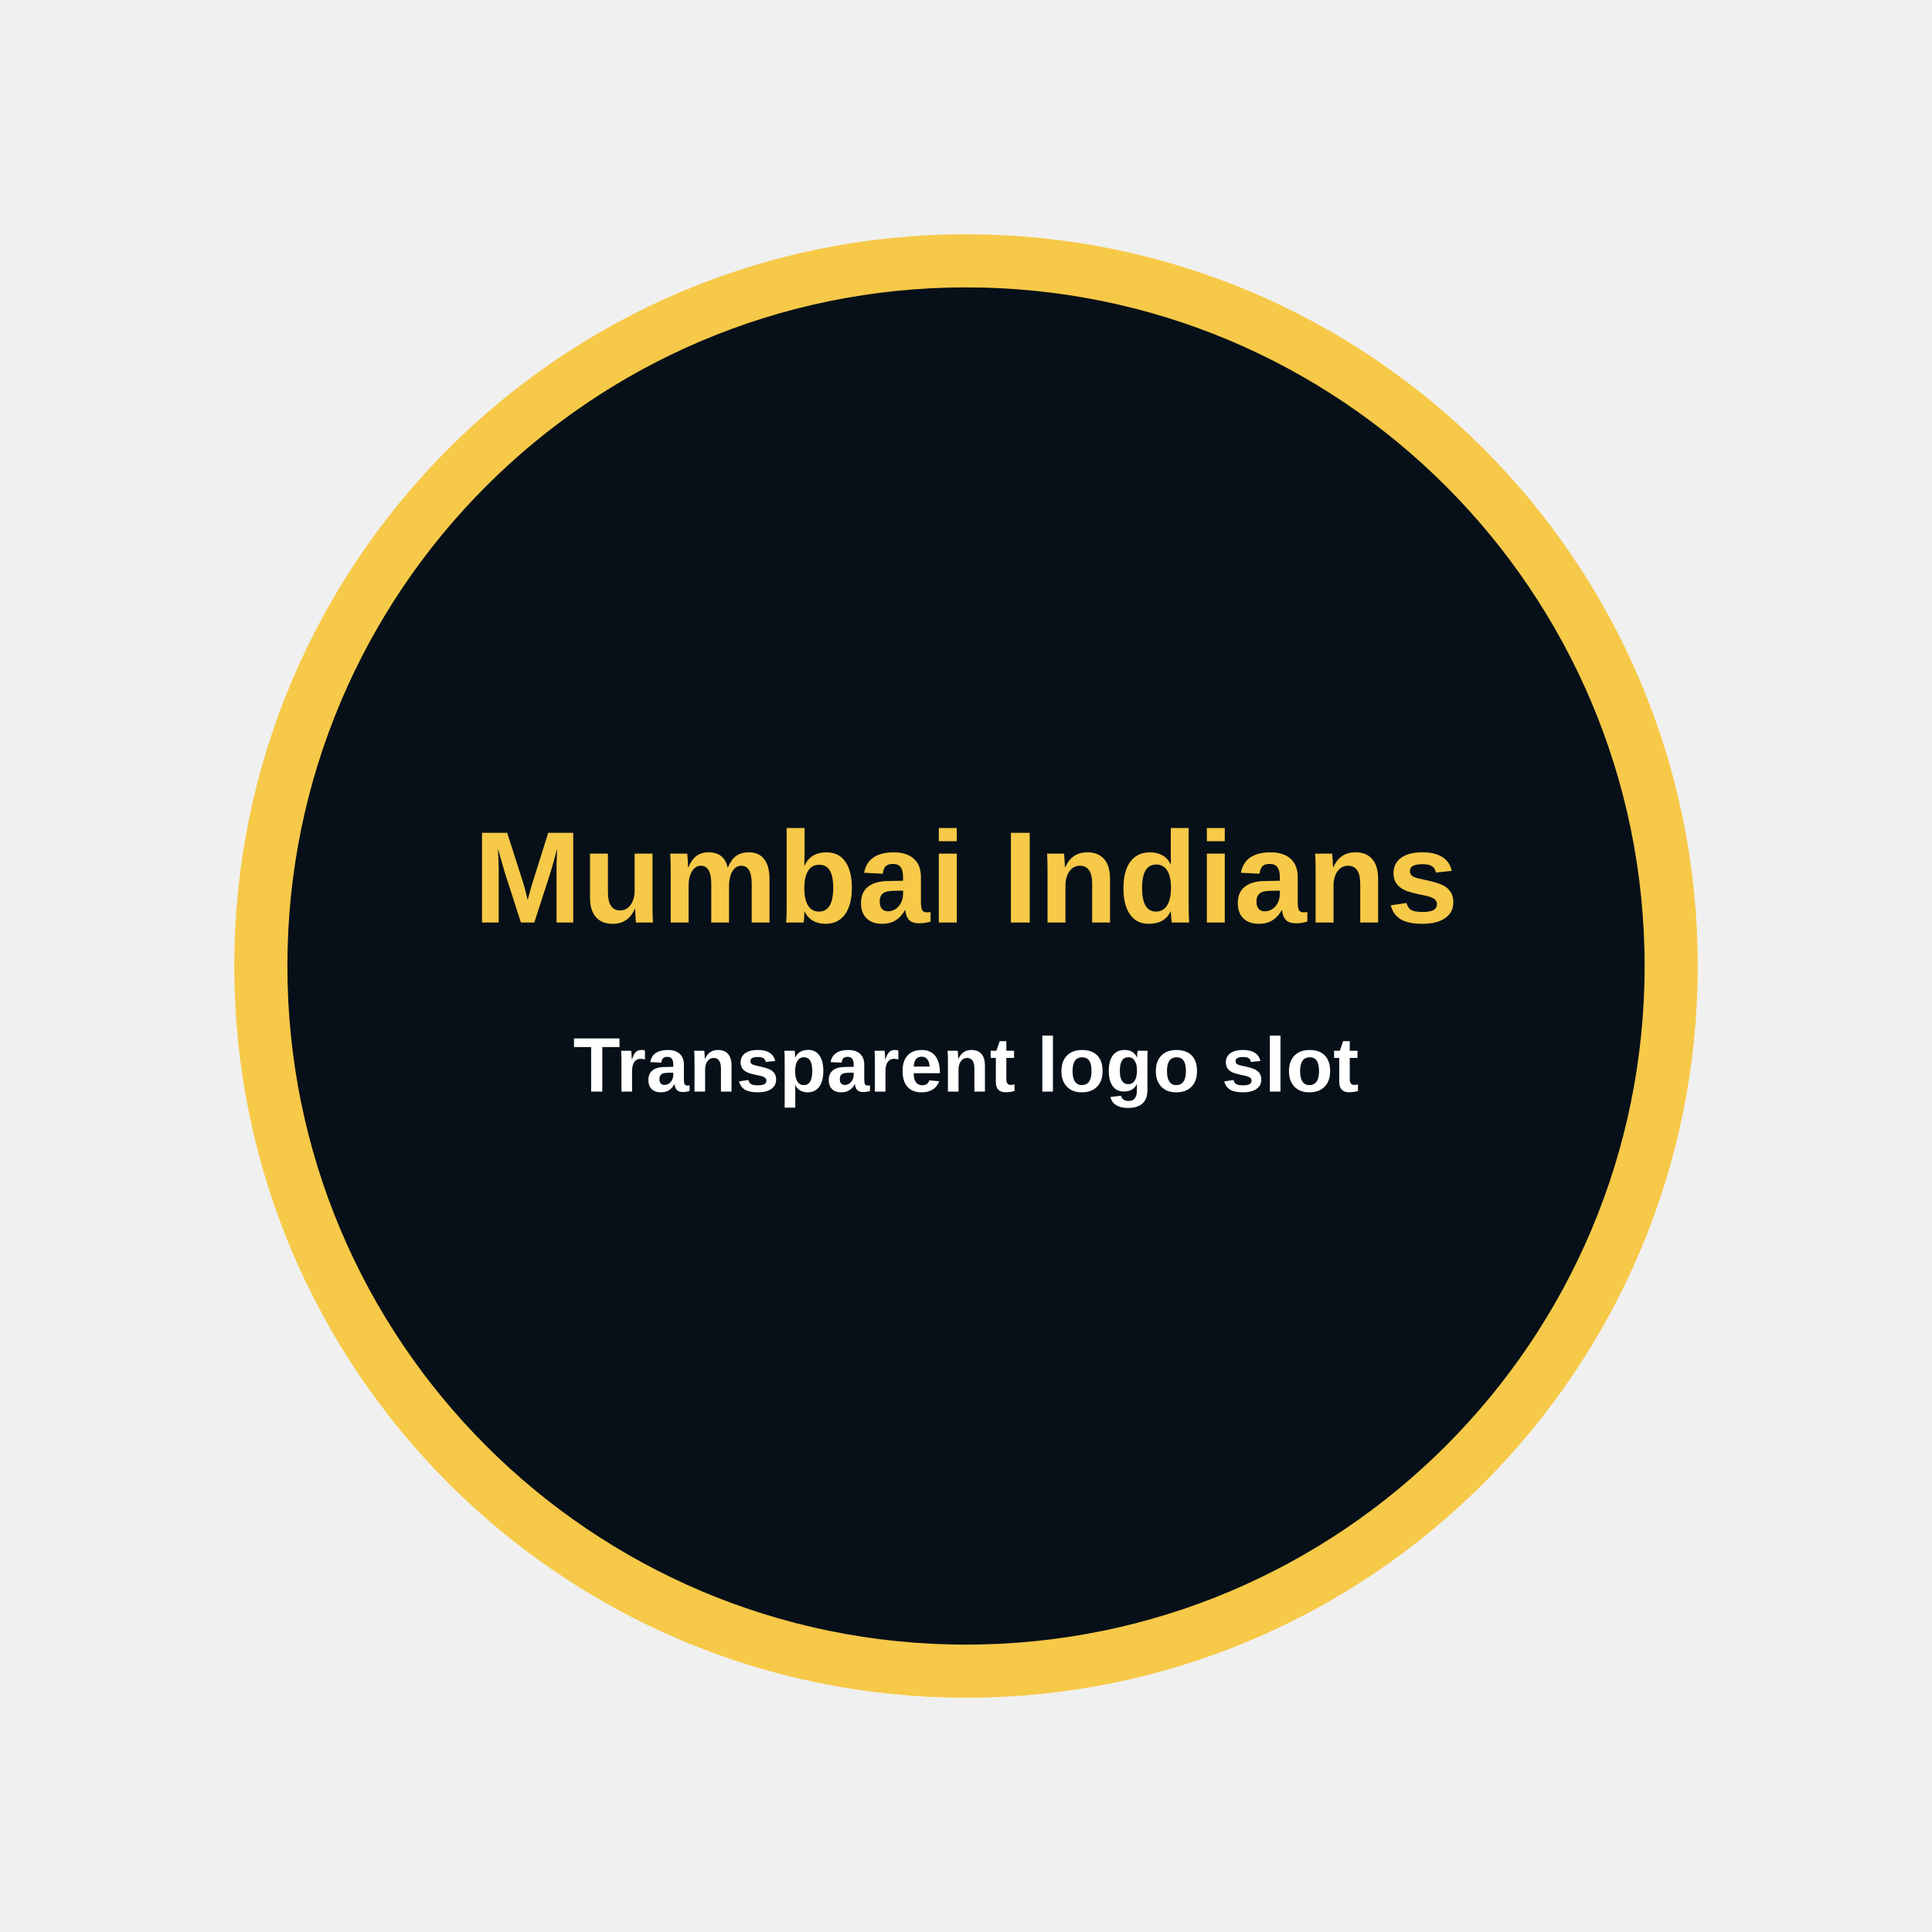
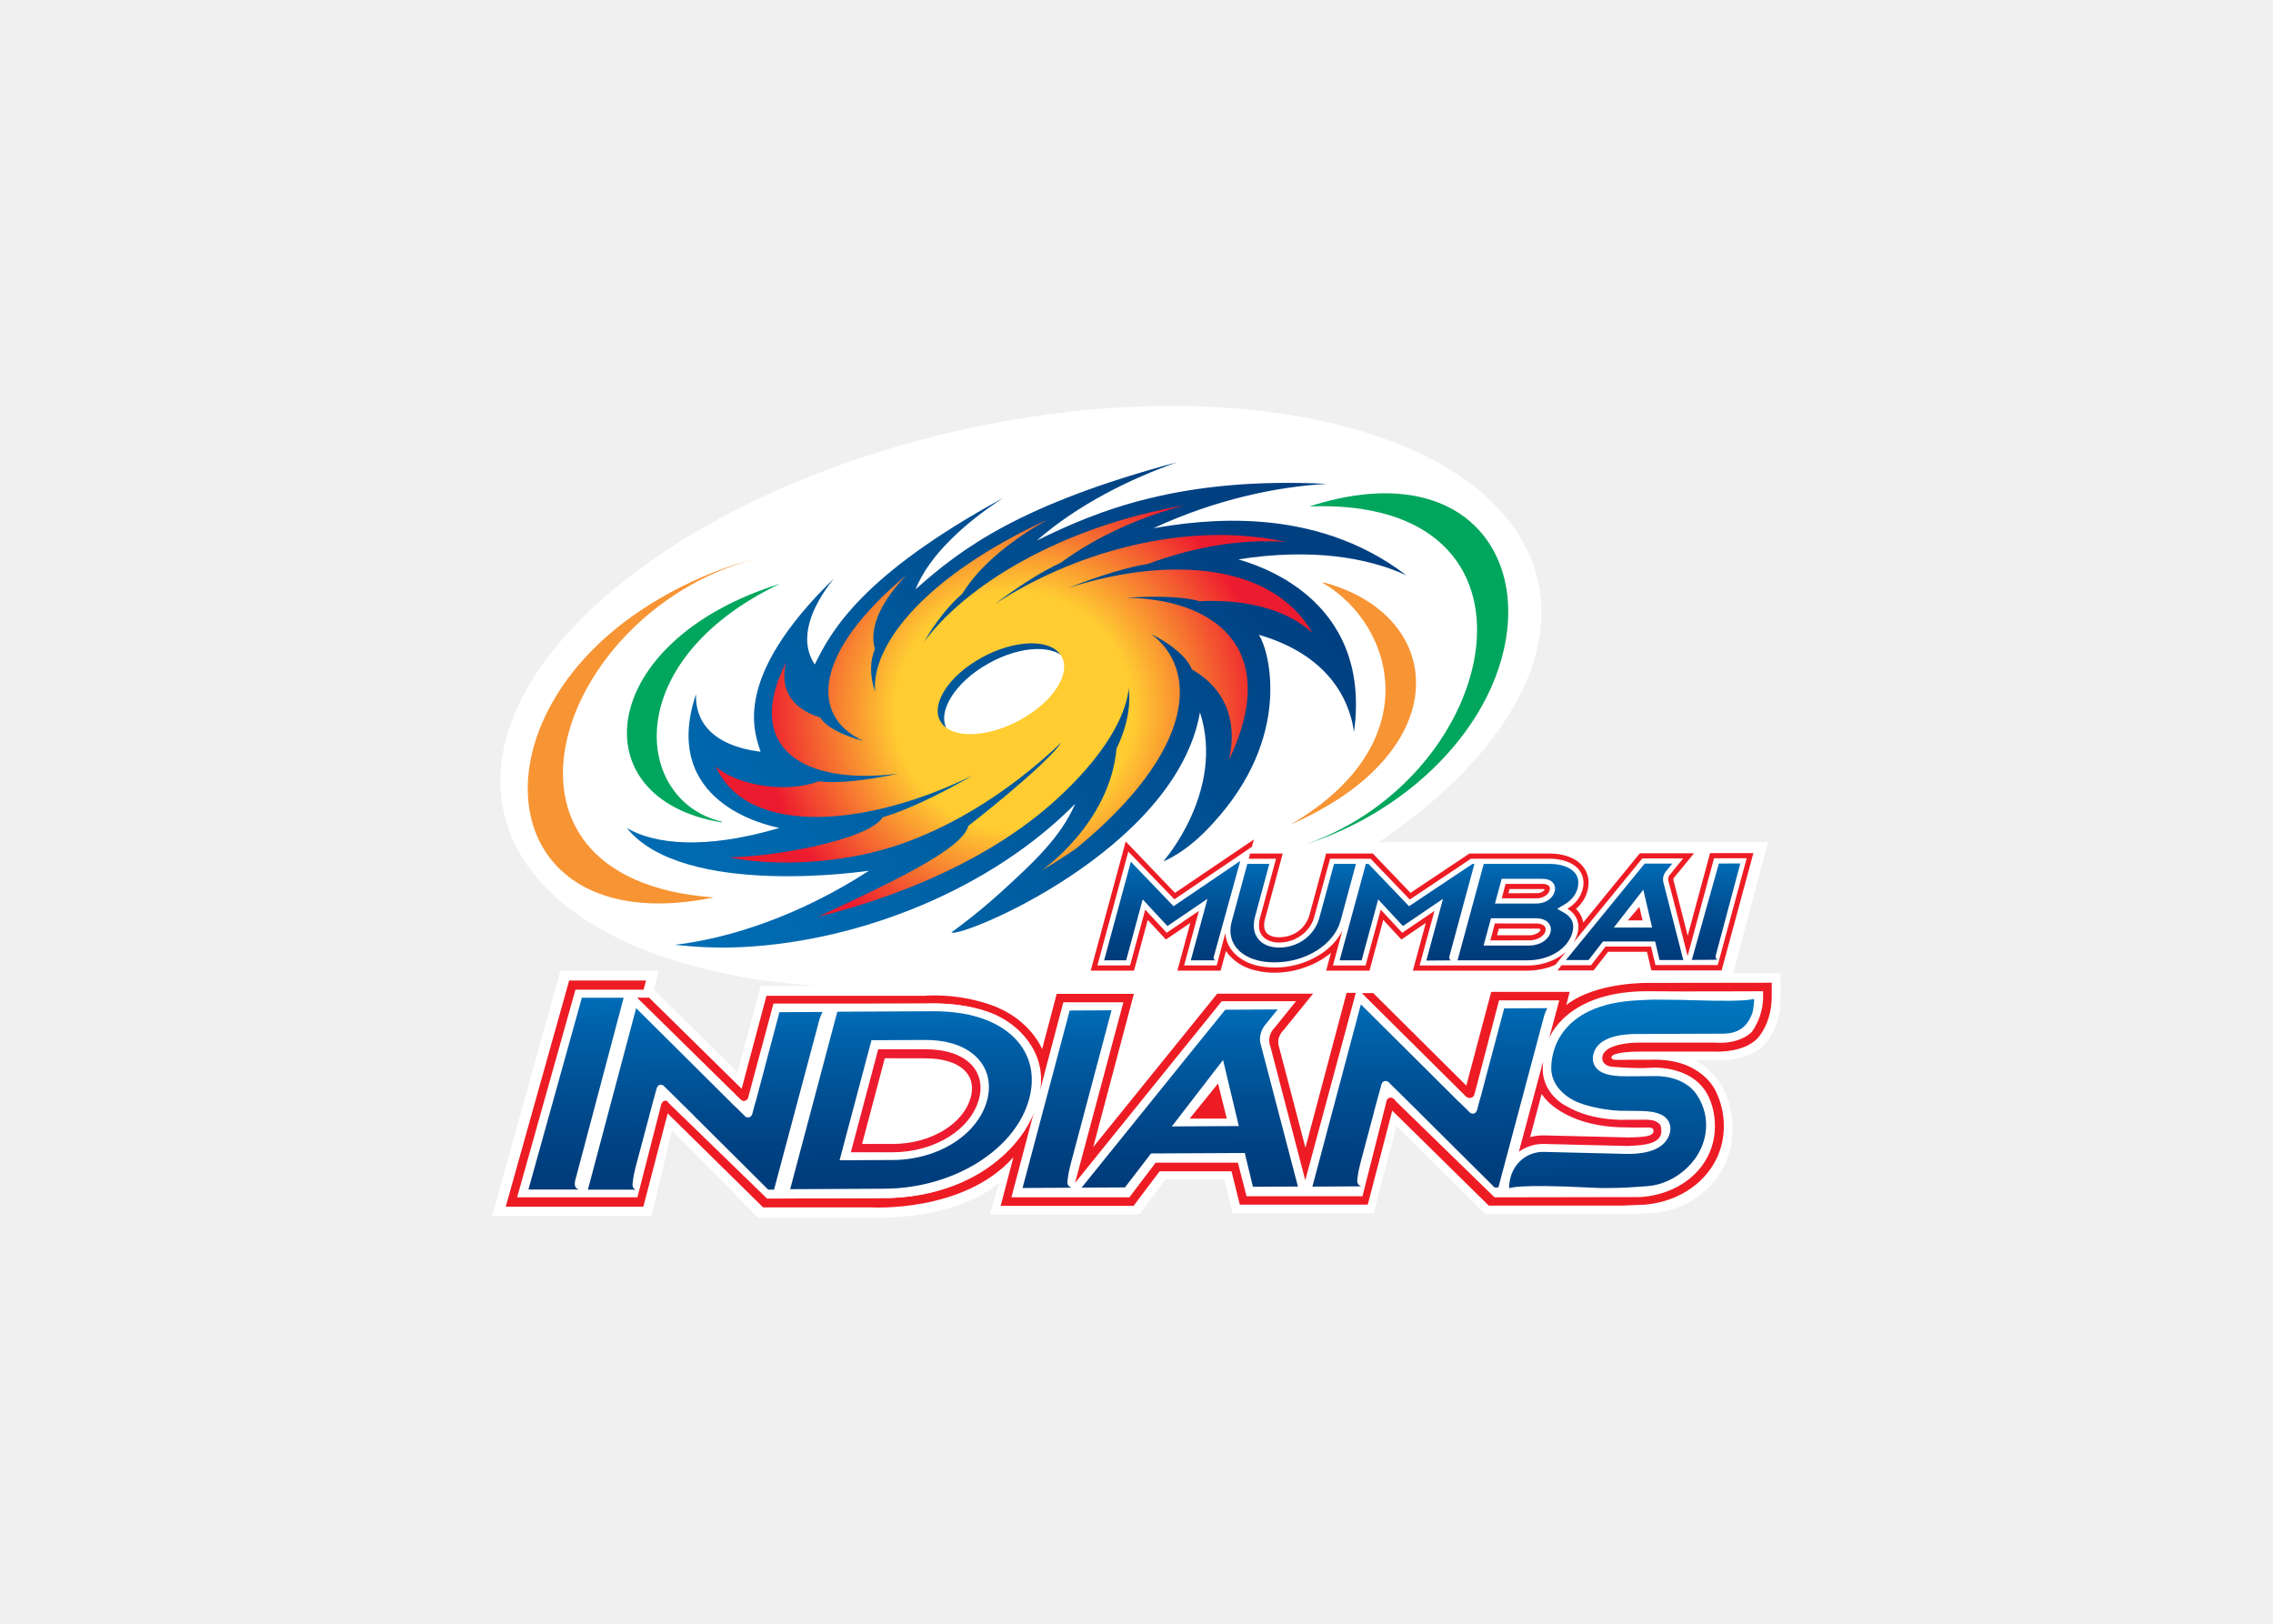
- <svg xmlns="http://www.w3.org/2000/svg" width="800" height="800" viewBox="0 0 800 800">
-   <rect width="800" height="800" fill="none" />
-   <circle cx="400" cy="400" r="292" fill="#071018" stroke="#f7c948" stroke-width="22" />
-   <text x="400" y="382" text-anchor="middle" fill="#f7c948" font-family="Arial, sans-serif" font-size="54" font-weight="900">Mumbai Indians</text>
-   <text x="400" y="452" text-anchor="middle" fill="#ffffff" font-family="Arial, sans-serif" font-size="32" font-weight="800">Transparent logo slot</text>
+ <svg xmlns="http://www.w3.org/2000/svg" xmlns:xlink="http://www.w3.org/1999/xlink" clip-rule="evenodd" fill-rule="evenodd" stroke-linejoin="round" stroke-miterlimit="2" viewBox="0 0 560 400">
+   <linearGradient id="a" gradientTransform="matrix(-264.428 238.092 -238.092 -264.428 631.588 303.729)" gradientUnits="userSpaceOnUse" x1="0" x2="1" y1="0" y2="0">
+     <stop offset="0" stop-color="#004081" />
+     <stop offset=".12" stop-color="#00488a" />
+     <stop offset=".49" stop-color="#0061a5" />
+     <stop offset=".8" stop-color="#0070b8" />
+     <stop offset="1" stop-color="#0077c0" />
+   </linearGradient>
+   <radialGradient id="b" cx="547.039" cy="375.406" gradientUnits="userSpaceOnUse" r="130.192">
+     <stop offset="0" stop-color="#ffcc32" />
+     <stop offset=".35" stop-color="#ffcc32" />
+     <stop offset=".74" stop-color="#ed1b2f" />
+     <stop offset="1" stop-color="#ed1b2f" />
+   </radialGradient>
+   <linearGradient id="c">
+     <stop offset="0" stop-color="#003b7a" />
+     <stop offset=".18" stop-color="#004080" />
+     <stop offset=".48" stop-color="#004d90" />
+     <stop offset=".86" stop-color="#0062aa" />
+     <stop offset="1" stop-color="#006cb7" />
+   </linearGradient>
+   <linearGradient id="d" gradientTransform="matrix(-.1972 -37.6782 37.6782 -.1972 653.795 471.404)" gradientUnits="userSpaceOnUse" x1="0" x2="1" xlink:href="#c" y1="0" y2="0" />
+   <linearGradient id="e" gradientTransform="matrix(-.19336 -36.936 36.936 -.19336 780.33 470.671)" gradientUnits="userSpaceOnUse" x1="0" x2="1" xlink:href="#c" y1="0" y2="0" />
+   <linearGradient id="f" gradientTransform="matrix(-.19354 -36.9507 36.9507 -.19354 739.641 470.69)" gradientUnits="userSpaceOnUse" x1="0" x2="1" xlink:href="#c" y1="0" y2="0" />
+   <linearGradient id="g" gradientTransform="matrix(-.191247 -36.7783 36.7783 -.191247 815.377 470.46)" gradientUnits="userSpaceOnUse" x1="0" x2="1" xlink:href="#c" y1="0" y2="0" />
+   <linearGradient id="h" gradientTransform="matrix(-.19409 -37.0688 37.0688 -.19409 697.275 470.793)" gradientUnits="userSpaceOnUse" x1="0" x2="1" xlink:href="#c" y1="0" y2="0" />
+   <linearGradient id="i" gradientTransform="matrix(-.19861 -37.9467 37.9467 -.19861 607.527 470.758)" gradientUnits="userSpaceOnUse" x1="0" x2="1" xlink:href="#c" y1="0" y2="0" />
+   <linearGradient id="j" gradientTransform="matrix(-.381124 -73.293 73.293 -.381124 379.771 558.265)" gradientUnits="userSpaceOnUse" x1="0" x2="1" xlink:href="#c" y1="0" y2="0" />
+   <linearGradient id="k" gradientTransform="matrix(-.352122 -67.7158 67.7158 -.352122 614.139 557.327)" gradientUnits="userSpaceOnUse" x1="0" x2="1" xlink:href="#c" y1="0" y2="0" />
+   <linearGradient id="l" gradientTransform="matrix(-.352183 -67.7276 67.7276 -.352183 507.699 557.888)" gradientUnits="userSpaceOnUse" x1="0" x2="1" xlink:href="#c" y1="0" y2="0" />
+   <linearGradient id="m" gradientTransform="matrix(-.352199 -67.7305 67.7305 -.352199 567.416 557.575)" gradientUnits="userSpaceOnUse" x1="0" x2="1" xlink:href="#c" y1="0" y2="0" />
+   <linearGradient id="n" gradientTransform="matrix(-.365285 -70.2471 70.2471 -.365285 706.084 557.614)" gradientUnits="userSpaceOnUse" x1="0" x2="1" xlink:href="#c" y1="0" y2="0" />
+   <linearGradient id="o" gradientTransform="matrix(-.376765 -71.9375 71.9375 -.376765 783.207 557.636)" gradientUnits="userSpaceOnUse" x1="0" x2="1" y1="0" y2="0">
+     <stop offset="0" stop-color="#004081" />
+     <stop offset="1" stop-color="#0077c0" />
+   </linearGradient>
+   <linearGradient id="p" gradientTransform="matrix(-.3645 -69.6172 69.6172 -.3645 429.148 558.434)" gradientUnits="userSpaceOnUse" x1="0" x2="1" xlink:href="#c" y1="0" y2="0" />
+   <g transform="matrix(.644639 0 0 .644639 -102.775 -66.8372)">
+     <path d="m685.963 425.729c43.785-29.317 68.708-66.604 61.268-99.928-12.593-56.304-111.275-82.208-220.421-57.815-109.16 24.38-187.418 89.823-174.831 146.146 8.54 38.229 56.737 62.42 120.986 66.385l-8.507-.131h-14.282l-8.907 33.104-31.904-31.574 1.73-7.277-37.486.018-26.072 93.643h60.903l7.813-32.642 32.926 33.365h44.197s30.562 1.398 47.922-13.423l-3.594 12.184h57.193l9.891-13.417h22.493l3.274 12.949h53.839l8.759-33.4 33.928 33.625 55.006.083 9.085-.385c16.623-1.292 30.321-14.614 30.321-31.35 0 0 1.636-18.603-14.355-27.041l11.241.035s11.408-.296 16.386-7.235c2.492-3.484 4.907-8.475 4.973-13.879l.29-5.944-.201-6.294h-17.992l13.293-50.082h-145.014z" fill="#fff" fill-rule="nonzero" />
+     <path d="m417.321 464.746c20.593-2.418 47.329-10.91 74.252-28.339 0 0-17.613 2.714-38.073 2.003-20.428-.693-43.638-4.794-54.509-18.3 10.513 6.169 29.734 8.403 58.284-.03-2.501-.551-13.98-2.987-23.074-10.572-9.028-7.515-15.651-20.072-8.768-40.594-.391 10.128 5.799 19.633 24.659 22.045-.984-3.348-3.947-10.229-1.642-21.209 2.308-10.898 9.873-25.713 29.652-44.962-8.641 10.81-13.722 23.231-7.269 32.813 3.064-6.293 7.515-14.845 18.084-25.583 10.43-10.602 26.914-23.331 53.931-38.058-14.448 9.417-28.203 21.725-33.512 34.923 8.889-7.917 18.976-16.113 34.389-24.303 15.29-8.113 35.818-16.292 65.698-24.292-18.123 6.371-38.147 16.273-53.78 29.986 11.657-5.766 25.518-11.941 43.409-16.25 17.835-4.308 39.717-6.833 67.534-5.434-19.076 1.061-42.47 5.891-66.349 16.955 9.043-1.57 24.403-3.858 41.791-2.4 17.414 1.47 37.092 6.732 54.888 20.386-14.836-6.845-36.404-10.448-64.204-6.086 2.771.841 15.509 4.379 26.674 14.003 11.26 9.731 21.074 25.743 17.539 51.896-2.368-15.835-13.047-30.312-36.396-37.086 2.204 3.295 5.259 13.079 4.178 26.004-1.067 13.079-6.537 29.506-21.521 45.839-10.382 11.663-19.2 14.762-19.2 14.762s6.021-6.721 10.735-17.292c4.714-10.478 8.154-24.665 3.321-39.694-4.59 26.33-27.477 47.973-49.703 62.729-22.535 14.987-44.183 22.774-45.282 21.347 0 0 9.307-6.501 20.039-16.351 10.626-9.784 21.542-19.586 27.27-32.76-31.895 32.345-81.304 52.334-126.74 54.74-13.997.746-23.713-.699-26.305-.836z" fill="url(#a)" />
+     <g fill-rule="nonzero">
+       <path d="m567.401 356.493c-4.13-6.661-17.613-6.347-30.217.747-12.729 7.111-19.788 18.425-15.793 25.204 4.057 6.868 17.779 6.507 30.57-.771 12.708-7.194 19.517-18.502 15.44-25.18z" fill="#fff" />
+       <path d="m661.064 345.583c-8.208-14.169-22.789-21.334-39.658-23.515-16.872-2.175-36.129.557-53.715 6.3 12.122-4.776 23.26-8.095 30.496-9.197 20.368-7.58 38.701-9.482 52.707-8.362-19.615-4.344-40.298-3.129-59.593 1.523-19.367 4.676-37.436 12.794-51.665 22.229 9.209-6.999 18.442-12.759 25.251-15.871 14.91-10.945 32.185-17.968 47.238-21.903-23.989 4.16-44.906 11.912-61.79 21.215-17.029 9.393-30.01 20.416-37.744 31 4.24-7.485 9.639-14.188 14.632-18.46 6.942-11.354 19.838-21.18 32.671-28.351-23.053 10.602-39.954 22.507-50.867 33.98-11.008 11.604-15.983 22.828-15.13 31.906-2.098-5.985-2.047-11.917-.098-16.326-2.593-9.032 3.541-19.479 12.009-28.25-17.867 14.916-27.103 28.38-29.284 39.302-2.199 11.064 2.717 19.438 12.981 24.072-8.703-2.323-14.632-5.671-16.593-8.996-12.569-3.888-15.207-12.499-13.062-21.085-16.735 33.187 7.298 47.137 42.947 42.508-13.307 2.862-24.339 3.84-30.33 2.945-14.896 5.31-33.278.291-39.457-5.653 6.062 13.63 20.742 19.408 38.908 19.284 18.169-.136 39.69-6.175 59.419-15.971-13.358 7.775-26.087 13.654-34.562 16.102-5.565 8.966-43.762 15.349-58.693 15.26 15.319 3.224 35.835 2.519 53.383-1.506 27.483-6.329 53.475-23.201 73.645-42.39 0 0 .054-.06.122-.148-.015.054-.068.089-.122.148-6.127 9.055-35.628 31.954-35.628 31.954-2.323 9.025-29.198 21.44-57.365 34.697 31.749-7.905 65.955-22.176 90.522-44.357 11.971-10.809 18.863-20.155 22.786-27.308 5.422-9.849 5.322-15.716 5.322-15.716s0-.029.027-.036c1.559 11.616-4.611 23.041-4.611 23.041-2.575 28.92-28.828 46.823-28.828 46.823 5.953-3.443 13.328-8.492 13.328-8.492 22.828-18.686 34.636-35.872 38.354-50.035 3.662-14.009-.468-25.168-9.698-32.013 8.188 4.083 13.885 9.091 15.601 13.536 14.17 8.16 17.23 21.381 14.223 34.615 10.271-21.571 8.658-36.991.427-47.019-8.166-9.944-22.993-14.726-39.569-14.946 12.036-.835 22.226-.344 27.817 1.31 21.005-.935 35.044 4.57 43.246 12.156zm-111.596 33.127c-12.783 7.07-26.514 7.419-30.543.752-4-6.62 3.082-17.625 15.841-24.558 12.62-6.886 26.063-7.206 30.173-.729 4.127 6.525-2.75 17.53-15.471 24.535z" fill="url(#b)" />
+       <path d="m665.153 326.198c47.355 12.611 51.188 64.82-12.431 92.531 52.781-30.846 39.706-76.199 12.306-92.282z" fill="#f79433" />
+       <path d="m658.794 426.196c74.729-26.354 97.797-132.598 1.1-128.989 55.751-17.968 83.076 15.195 74.383 54.296-4.507 20.315-17.444 38.123-33.16 51.32-12.668 10.632-27.471 18.62-42.323 23.373z" fill="#00a65d" />
+       <path d="m435.161 417.923c-54.414-8.824-47.667-69.383 22.339-91.15-61.614 29.388-55.801 83.026-22.199 90.901z" fill="#00a65d" />
+       <path d="m450.4 316.71c-77.14 18.069-114.656 123.01-18.163 129.92-83.079 17.085-94.579-65.141-28.054-109.628 9.899-6.625 21.026-12.22 32.279-16.232 4.498-1.6 9.115-2.922 13.938-4.06z" fill="#f79433" />
+       <path d="m636.245 428.419-28.046 19.022-.121-.23-17.429-18.105-11.814 43.522h12.49l5.796-21.322 8.187 8.83 12.323-8.351-5.653 20.843h12.457z" fill="#fff" />
+       <path d="m646.568 471.442c-5.882 0-10.765-1.618-13.748-4.622-2.856-2.845-3.813-6.685-2.679-10.875l5.997-22.128h8.406l-5.479 20.244c-.996 3.703-.358 6.934 1.808 9.078 1.729 1.737 4.329 2.649 7.49 2.649 7.206 0 13.488-4.664 15.292-11.337l5.621-20.635h8.377l-5.876 21.726c-2.466 9.079-13.297 15.9-25.209 15.9z" fill="url(#d)" />
+       <path d="m793.677 470.554-1.686-7.1h-19.909l-5.532 7.1h-8.658l24.001-29.388 6.11-7.473h10.563l-2.626 3.188-.05.089c-.693 1.043-1.005 2.193-.848 3.36l.006.143 7.716 30.081zm-17.474-12.409h14.645l-3.372-14.472z" fill="url(#e)" />
+       <path d="m826.982 431.666h-12.486l-11.044 40.802h12.469z" fill="#fff" />
+       <path d="m764.209 443.791c1.132-4.22-.403-6.88-1.908-8.367-2.281-2.312-6.098-3.586-10.724-3.586h-26.588l-11.079 40.79h29.119c9.398 0 17.318-4.966 19.266-12.113 1.097-4.106-.305-7.503-3.837-9.57 2.883-1.719 4.957-4.244 5.751-7.154zm-14.137 15.74c-.53 1.997-3.209 3.52-6.202 3.52h-14.865l1.751-6.482h15.669c1.44 0 2.575.35 3.194.978.64.633.602 1.421.453 1.984zm1.616-15.657c-.403 1.559-2.172 3.105-5.188 3.105h-13.145l1.49-5.512h13.968c.827 0 1.956.125 2.543.712.562.551.456 1.298.332 1.695z" fill="#fff" />
+       <path d="m716.485 470.672 10.007-36.866h25.085c4.099 0 7.42 1.061 9.354 3.005 1.639 1.629 2.102 3.804 1.372 6.482-.646 2.371-2.37 4.498-4.839 5.956l-2.897 1.725 2.897 1.671c2.788 1.618 3.787 4.166 2.919 7.366-1.71 6.294-8.839 10.661-17.354 10.661zm9.948-5.659h17.438c3.917 0 7.331-2.086 8.102-4.972.403-1.494.062-2.875-.951-3.899-.999-.99-2.599-1.547-4.596-1.547h-17.166zm4.346-16.06h15.72c4.056 0 6.471-2.276 7.091-4.552.376-1.356.076-2.702-.854-3.603-.845-.854-2.166-1.28-3.924-1.28h-15.464z" fill="url(#f)" />
+       <path d="m701.979 472.628h12.462l11.077-40.79h-3.913l-23.384 15.603-14.951-15.603h-3.352l-11.066 40.79h12.474l5.795-21.322 8.208 8.83 12.326-8.351z" fill="#fff" />
+       <path d="m815.121 469.256c0-.041.029-.249.062-.48l9.366-35.13-8.195.029-10.338 36.831h.331l8.33-.047.047-.018h1.174c-.748-.355-.777-.687-.777-1.185z" fill="url(#g)" />
+       <path d="m713.339 469.582c0-.012.015-.22.035-.433l1.292-4.812 8.271-30.531h-.735l-24.271 16.173-15.491-16.173h-1.001l-10.019 36.866h8.403l6.326-23.283 9.458 10.175 15.316-10.406-6.367 23.598 8.421-.059 1.063-.013c-.686-.331-.701-.628-.701-1.102z" fill="url(#h)" />
+       <path d="m623.255 469.582c0-.018 0-.06.015-.113l10.176-36.795-25.521 17.305-16.297-16.997-10.217 37.69h8.418l6.314-23.283 9.459 10.175 15.304-10.406-6.37 23.515h9.425c-.689-.339-.706-.641-.706-1.091z" fill="url(#i)" />
+       <path d="m546.73 545.905-4.854 18.578h50.805l9.938-13.209h27.468l3.183 12.741h48.905l9.354-35.913 36.894 36.304h50.42l9.094-.373c16.623-1.31 30.318-13.274 30.318-30.016 0-4.664-1.055-9.092-2.951-13.044 0 0-5.2-13.233-25.465-12.303 0 0-8.409-.054-10.454.018-2.026.095-3.473-.101-3.473-.101.575.029-.456-.035-.602-.604-.101-.438.223-.907.613-1.079 0 0 1.847-1.362 10.265-1.362h28.736s12.109.717 17.126-6.193c2.948-4.065 4.444-9.191 4.516-14.584v-5.541l-46.312.065s-20.546-.658-32.221 8.463l1.321-5.044h-30.01l-9.506 35.824-35.596-35.355h-4.367l39.809 39.504s.883.788 1.882.539c.862-.226 1.244-.776 1.443-1.589.195-.823 9.333-35.663 9.333-35.663h23.015l-3.908 14.602s6.447-18.655 39.023-18.092c9.114.159 42.758 0 42.758 0l.041 2.252c-.053 4.877-1.605 9.393-4.189 13.126 0 0-4.19 5.049-14.501 4.255h-28.354c-10.323 0-13.022 3.088-13.022 3.088-.862.663-1.422 1.706-1.422 2.88 0 1.997 1.896 3.123 3.837 3.248 0 0 8.646.8 14.317.408 5.71-.408 16.884.996 21.826 9.767 2.054 3.681 3.084 7.994 3.084 12.517 0 14.88-12.187 26.039-28.546 27.117l-55.683.096-37.768-36.772s-.989-1.612-2.299-1.304c-1.298.29-1.401 2.109-1.401 2.109l-9.014 35.558h-44.296l-3.304-12.824h-31.447l-10.033 13.233h-45.074l8.604-32.57s-10.649 30.964-55.19 32.86l-46.775.201-37.581-36.458s-.498-1.221-1.698-.906c-1.209.296-1.505 2.602-1.505 2.602l-8.806 34.271h-45.969l22.294-79.34 26.028-.006.954-3.503h-29.382l-24.244 86.439h52.58l9.313-35.657 36.464 35.895h40.882c.001-.001 35.668 2.345 54.779-19.155" fill="#ed1c24" />
+       <path d="m402.926 484.942 39.412 38.751s.673.925 1.775.646c1.197-.178 1.39-1.754 1.39-1.754l9.539-35.403h57.827s12.952-.871 24.552 3.283c11.598 4.148 21.992 15.758 19.524 29.755l8.865-33.513h22.955l-18.478 69.017 56.067-69.431h28.39l-8.158 10.104s-3.354 2.951-1.528 7.586l13.224 50.722 19.322-71.617h-3.525l-15.734 59.196-10.109-38.591s-1.352-3.064 1.629-6.234l11.423-14.058h-36.65l-47.397 58.628 15.544-58.557h-29.495l-5.579 21.104s-4.519-11.533-19.382-16.807c-13.577-4.818-25.714-3.538-25.714-3.538h-60.251l-9.488 35.51-35.364-34.799z" fill="#ed1c24" />
+       <path d="m500.743 540.838c14.46-.083 26.958-7.609 29.705-17.915.756-2.832.963-6.927-2.367-10.163-3.117-3.088-8.433-4.682-15.379-4.646l-15.124-.029-8.679 32.754h11.844z" fill="#fff" />
+       <path d="m549.32 498.11c-5.129-5.067-15.079-11.04-33.459-10.945l-38.864.195-19.592 74.267 40.173-.13c28.546.064 52.891-16.001 58.432-36.855 2.709-10.193.336-19.604-6.69-26.532zm-15.722 25.489c-3.129 11.752-16.925 20.315-32.846 20.41l-16.134.006 10.451-39.368h17.618c7.811-.053 13.938 1.885 17.681 5.589 3.461 3.418 4.617 8.171 3.23 13.363z" fill="#fff" />
+       <path d="m380.673 558.261c-1.532-.516-1.564-1.445-1.564-2.424 0-.047.047-.456.118-.912l18.555-69.965h-15.974l-20.431 73.301z" fill="url(#j)" />
+       <path d="m533.598 523.599c-3.129 11.752-16.925 20.315-32.846 20.41l-16.134.006 10.451-39.368h17.618c7.811-.053 13.938 1.885 17.681 5.589 3.461 3.418 4.617 8.171 3.23 13.363z" fill="#ed1b2f" />
+       <path d="m500.743 540.838c14.46-.083 26.958-7.609 29.705-17.915.756-2.832.963-6.927-2.367-10.163-3.117-3.088-8.433-4.682-15.379-4.646l-15.124-.029-8.679 32.754h11.844z" fill="#fff" />
+       <path d="m628.274 531.148h-14.184l10.857-13.416z" fill="#ed1c24" />
+       <path d="m793.707 533.229c-1.965-1.789-3.565-1.683-8.561-1.647l-6.679.03c-5.844-.214-10.821-1.061-15.803-2.999-3.146-1.215-6.29-3.218-6.385-3.277-6.786-4.919-7.438-10.939-7.2-14.211 0-.373.018-.983.079-1.754l-9.229 34.431c2.634-1.878 5.816-2.963 9.221-2.98l32.36.788c3.097-.267 11.464.042 12.712-4.48.299-1.092.142-3.32-.515-3.901zm-12.176 5.114-32.387-.782c-1.7.006-3.354.249-4.916.67l4.374-16.498c1.324 1.985 3.253 3.982 6.009 5.831 8.054 5.41 17.545 6.673 23.731 6.892l6.881.131c3.884-.029 5.843-.314 6.08.794.56 2.393-2.5 2.879-9.772 2.962z" fill="#ed1b2f" />
+       <path d="m638.275 557.194-3.108-12.901-35.824.172-9.977 12.979-16.569.089 43.771-54.236 11.145-13.755 20.016-.106-5.142 6.353-.076.131c-1.225 1.831-1.719 3.869-1.473 5.908l.038.213 14.406 55.072zm-30.988-23.058 25.598-.143-6.023-25.245z" fill="url(#k)" />
+       <path d="m461.417 558.119 18.019-67.813 36.387-.189c17.263-.089 26.458 5.398 31.133 10.015 6.164 6.08 8.241 14.383 5.834 23.367-5.177 19.503-28.94 34.301-55.3 34.443zm18.887-11.047 20.404-.106c17.34-.089 32.469-9.689 35.978-22.821 1.704-6.412.228-12.273-4.095-16.534-4.362-4.309-11.287-6.572-19.983-6.52l-20.113.107z" fill="url(#l)" />
+       <path d="m567.377 555.203c0-.106.264-2.033.285-2.217.145-1.126.679-3.307.877-4.16l15.704-59.071-15.995.089-16.288 61.342-1.725 6.471 15.986-.077h.275l.006-.018 2.379-.012c-1.45-.717-1.504-1.369-1.504-2.347z" fill="url(#m)" />
+       <path d="m734.303 489.025-7.47 28.096-.015.131-1.564 5.861-.09.153-1.285 4.789c-.644 1.546-1.832 1.268-2.48.966l-4.065-3.988c-.035-.048-.106-.089-.154-.119l-.13-.095-7.225-7.206-.379-.385-29.915-29.726-18.522 69.638 16.268-.095 2.367-.012c-1.446-.717-1.487-1.363-1.496-2.329 0-.124.264-2.044.284-2.24.204-1.416.975-4.516.975-4.516l5.067-19.028h-.021l.928-3.455.794-2.97.03-.041 1.221-4.48c.616-1.541 1.831-1.256 2.477-.966l3.736 3.704.086.053 3.331 3.313 4.803 4.717h-.05l28.849 28.683h1.422l17.316-64.915c.309-1.298.788-2.501 1.41-3.615z" fill="url(#n)" />
+       <path d="m807.891 521.999c2.122 3.146 3.592 7.158 3.592 11.573 0 13.038-11.701 22.697-22.576 23.408l-8.113.534c-2.841.142-4.915.142-5.33.142 0 0-3.722.125-8.03-.124-28.585-1.505-31.201.231-31.201.231-.139-.931.071-2.182.24-3.011.106-.616.296-1.363.584-2.181 1.881-5.15 6.441-8.67 12.089-8.706l32.321.782c3.31-.023 13.366-.124 15.93-7.277 1.008-2.785.06-4.765-.59-5.671-1.777-2.519-5.366-3.503-11.659-3.485l-6.572-.064c-4.896-.16-11.729-1.452-15.927-3.153-2.877-1.179-4.472-2.513-4.472-2.513-5.259-3.899-6.106-8.599-5.854-11.455.08-2.661.939-23.995 34.141-25.133 0 0 3.523-.213 5.203-.213l10.61.101c3.378.166 8.75.166 12.276.313 2.412.019 4.32 0 6.744.019 2.478-.077 5.44-.077 8.549-.664 0 0-.068 3.502-.765 5.511-1.879 5.204-5.414 7.681-11.097 7.734l-33.395.118c-3.327.054-13.956.361-16.019 7.188l-.05.148c-.632 1.932-.376 3.834.723 5.327 1.784 2.466 5.405 3.521 11.749 3.503l11.049-.071c0 .001 10.724-.556 15.85 7.089z" fill="url(#o)" />
+       <path d="m637.875 427.287.759-2.804-30.146 20.404-18.833-19.646-13.37 49.359h16.543l5.254-19.367 6.945 7.479 9.321-6.347-4.939 18.235h16.528l2.048-7.503s3.295 5.612 11.251 7.42c10.907 2.743 20.418-1.659 22.051-2.418 1.929-.877 5.02-2.655 6.824-4.332l-1.831 6.833h16.555l5.247-19.367 6.946 7.479 9.324-6.347-4.945 18.235h42.66s6.444.355 11.873-2.294l4.023-4.96s-2.163 2.051-5.18 3.312c-3.022 1.274-6.175 2.134-10.856 1.991h-39.948l5.677-20.866-12.326 8.351-8.208-8.83-5.795 21.322h-12.475l3.632-13.382s-2.041 4.67-7.312 8.368c-3.985 2.797-8.667 4.771-14.22 5.529-2.231.308-9.188.889-14.884-1.767-1.713-.8-7.831-3.898-8.344-11.117l-3.289 12.368h-12.457l5.653-20.843-12.323 8.351-8.187-8.83-5.796 21.322h-12.489l11.814-43.521 17.615 18.246z" fill="#ed1c24" />
+       <path d="m637.199 429.858-.521 1.974h10.43l-5.777 21.399s-1.624 4.344-.054 7.212c1.559 2.845 5.873 4.486 11.707 2.649 1.248-.409 6.7-2.53 8.629-8.635.213-.705 3.138-11.573 3.138-11.573l3.017-11.035h15.503l14.951 15.592 23.385-15.604h29.782s8.074-.385 11.746 4.51c3.891 5.772-1.094 11.592-1.094 11.592s-1.458 1.808-3.582 3.005c0 0 7.535 3.804 2.477 12.771l26.146-31.983h15.618l-4.915 6.026s-1.212 1.073-.658 2.827c.581 1.831 7.28 28.445 7.28 28.445l10.09-37.364h12.486l-11.062 40.802h-23.806l-1.677-7.052h-17.399l-5.529 7.117h-11.248l-1.591 1.974h13.799l5.538-7.1h14.872l1.677 7.1h26.852l12.137-44.809h-16.549l-8.555 31.558-5.381-20.997s-.338-.651.279-1.351c.628-.676 7.514-9.145 7.514-9.145h-20.712l-21.63 26.479s-.226-2.727-2.756-5.257c0 0 5.375-4.048 4.734-11.254-.159-1.742-1.611-8.67-12.69-9.808-.738-.065-2.658-.065-2.658-.065h-30.128l-22.511 15.029-14.389-15.029h-17.858l-6.342 23.391s-1.259 5.902-7.65 7.989c-1.674.545-5.936 1.303-8.314-.623-2.382-1.914-1.002-5.891-1.002-5.891l6.712-24.866z" fill="#ed1c24" />
+       <path d="m749.026 441.468h-14.182l-1.49 5.512h13.455c2.561-.077 4.801-1.576 4.96-3.562.185-2.003-2.743-1.95-2.743-1.95zm-1.988 3.532-11.117.023.441-1.588h12.45s.756-.048.942.089c.193.149-.942 1.416-2.716 1.476z" fill="#ed1c24" />
+       <path d="m746.863 456.586-16.107-.018-1.751 6.482 15.458-.029c2.818-.178 5.604-1.849 5.689-4.089.101-2.287-3.289-2.346-3.289-2.346zm-2.447 4.486-12.849.012.702-2.543h14.632s1.334-.106 1.277.475c-.053.592-1.427 1.866-3.762 2.056z" fill="#ed1c24" />
+       <path d="m781.566 455.395 4.401-5.174 1.223 5.174z" fill="#ed1c24" />
+       <path d="m457.311 490.483-7.443 28.084-.036.131-1.562 5.878-.074.131-1.304 4.807c-.634 1.534-1.84 1.262-2.477.966l-4.06-4.001c-.047-.041-.112-.076-.148-.13l-.145-.089-7.227-7.2-.379-.38-29.906-29.726-18.439 69.343h18.22c-1.114-.641-1.153-1.263-1.165-2.163 0-.106.267-2.033.284-2.223.187-1.416.969-4.51.969-4.51l5.079-19.029h-.033l.937-3.448.794-2.987.027-.047 1.215-4.457c.631-1.553 1.834-1.269 2.471-.983l3.754 3.703.074.054 3.345 3.331 4.792 4.711h-.05l28.211 28.049h2.222l17.156-64.299c.306-1.292.782-2.507 1.417-3.604z" fill="url(#p)" />
+     </g>
+   </g>
</svg>
